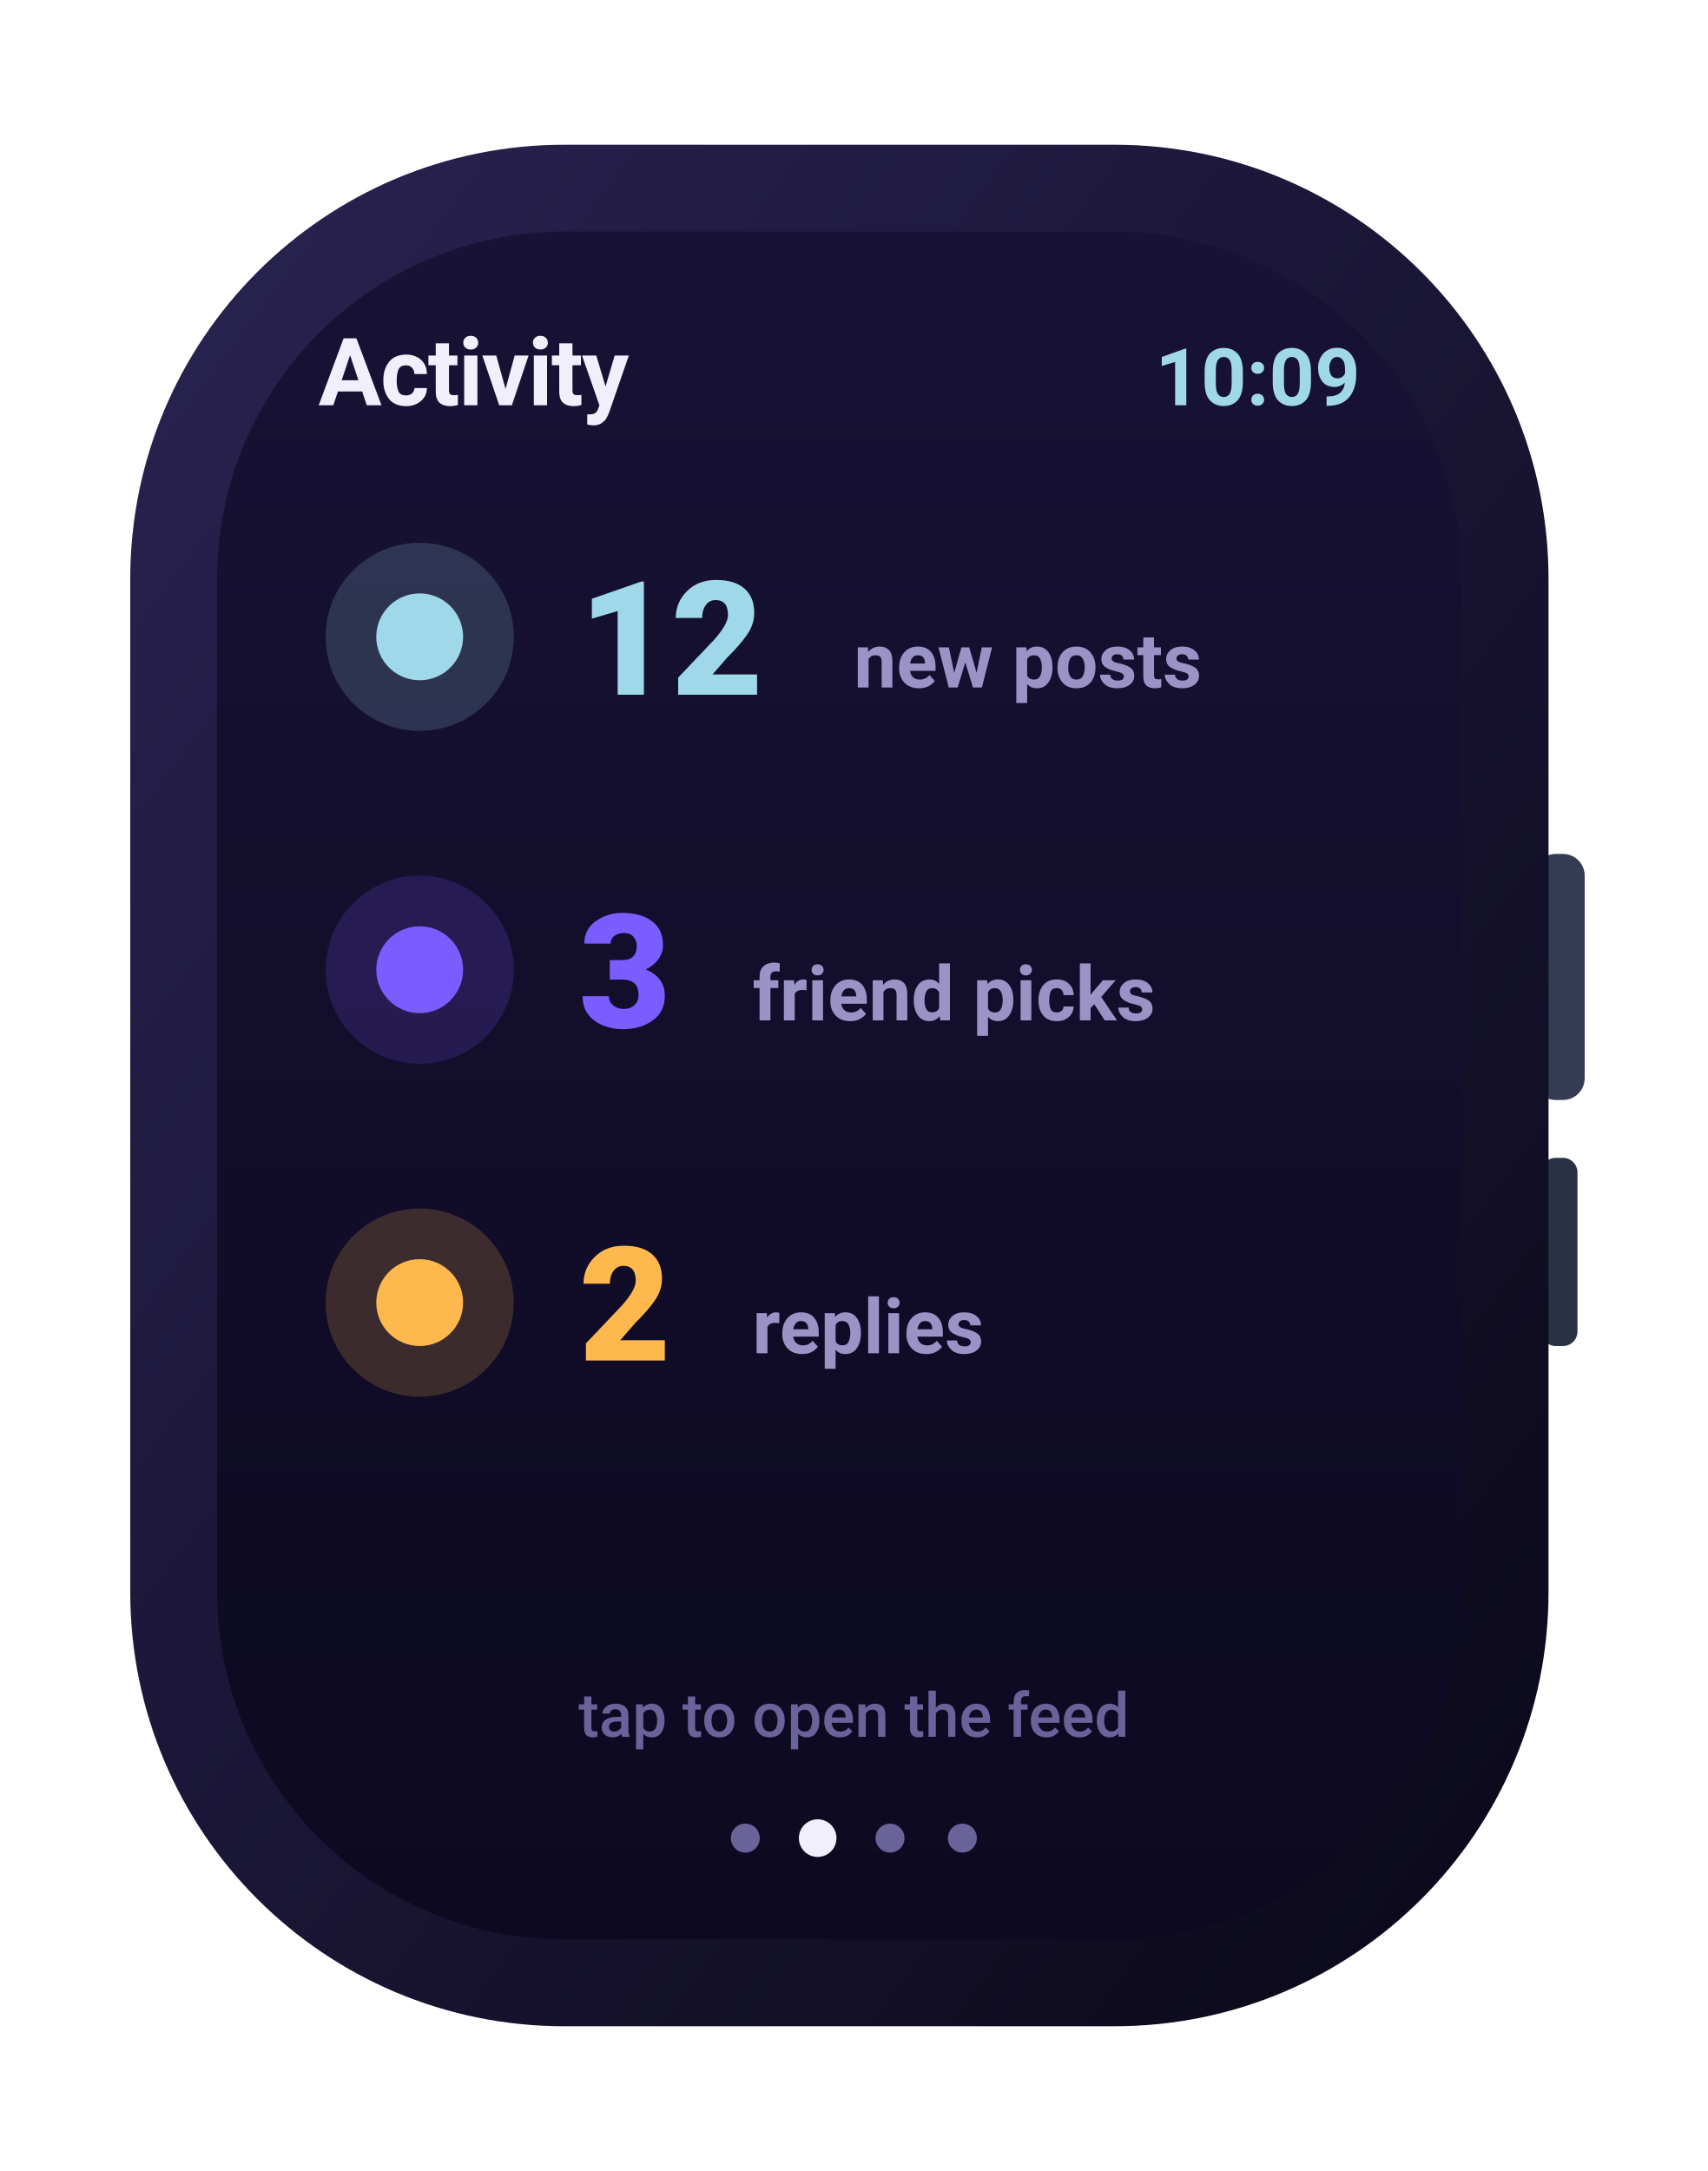
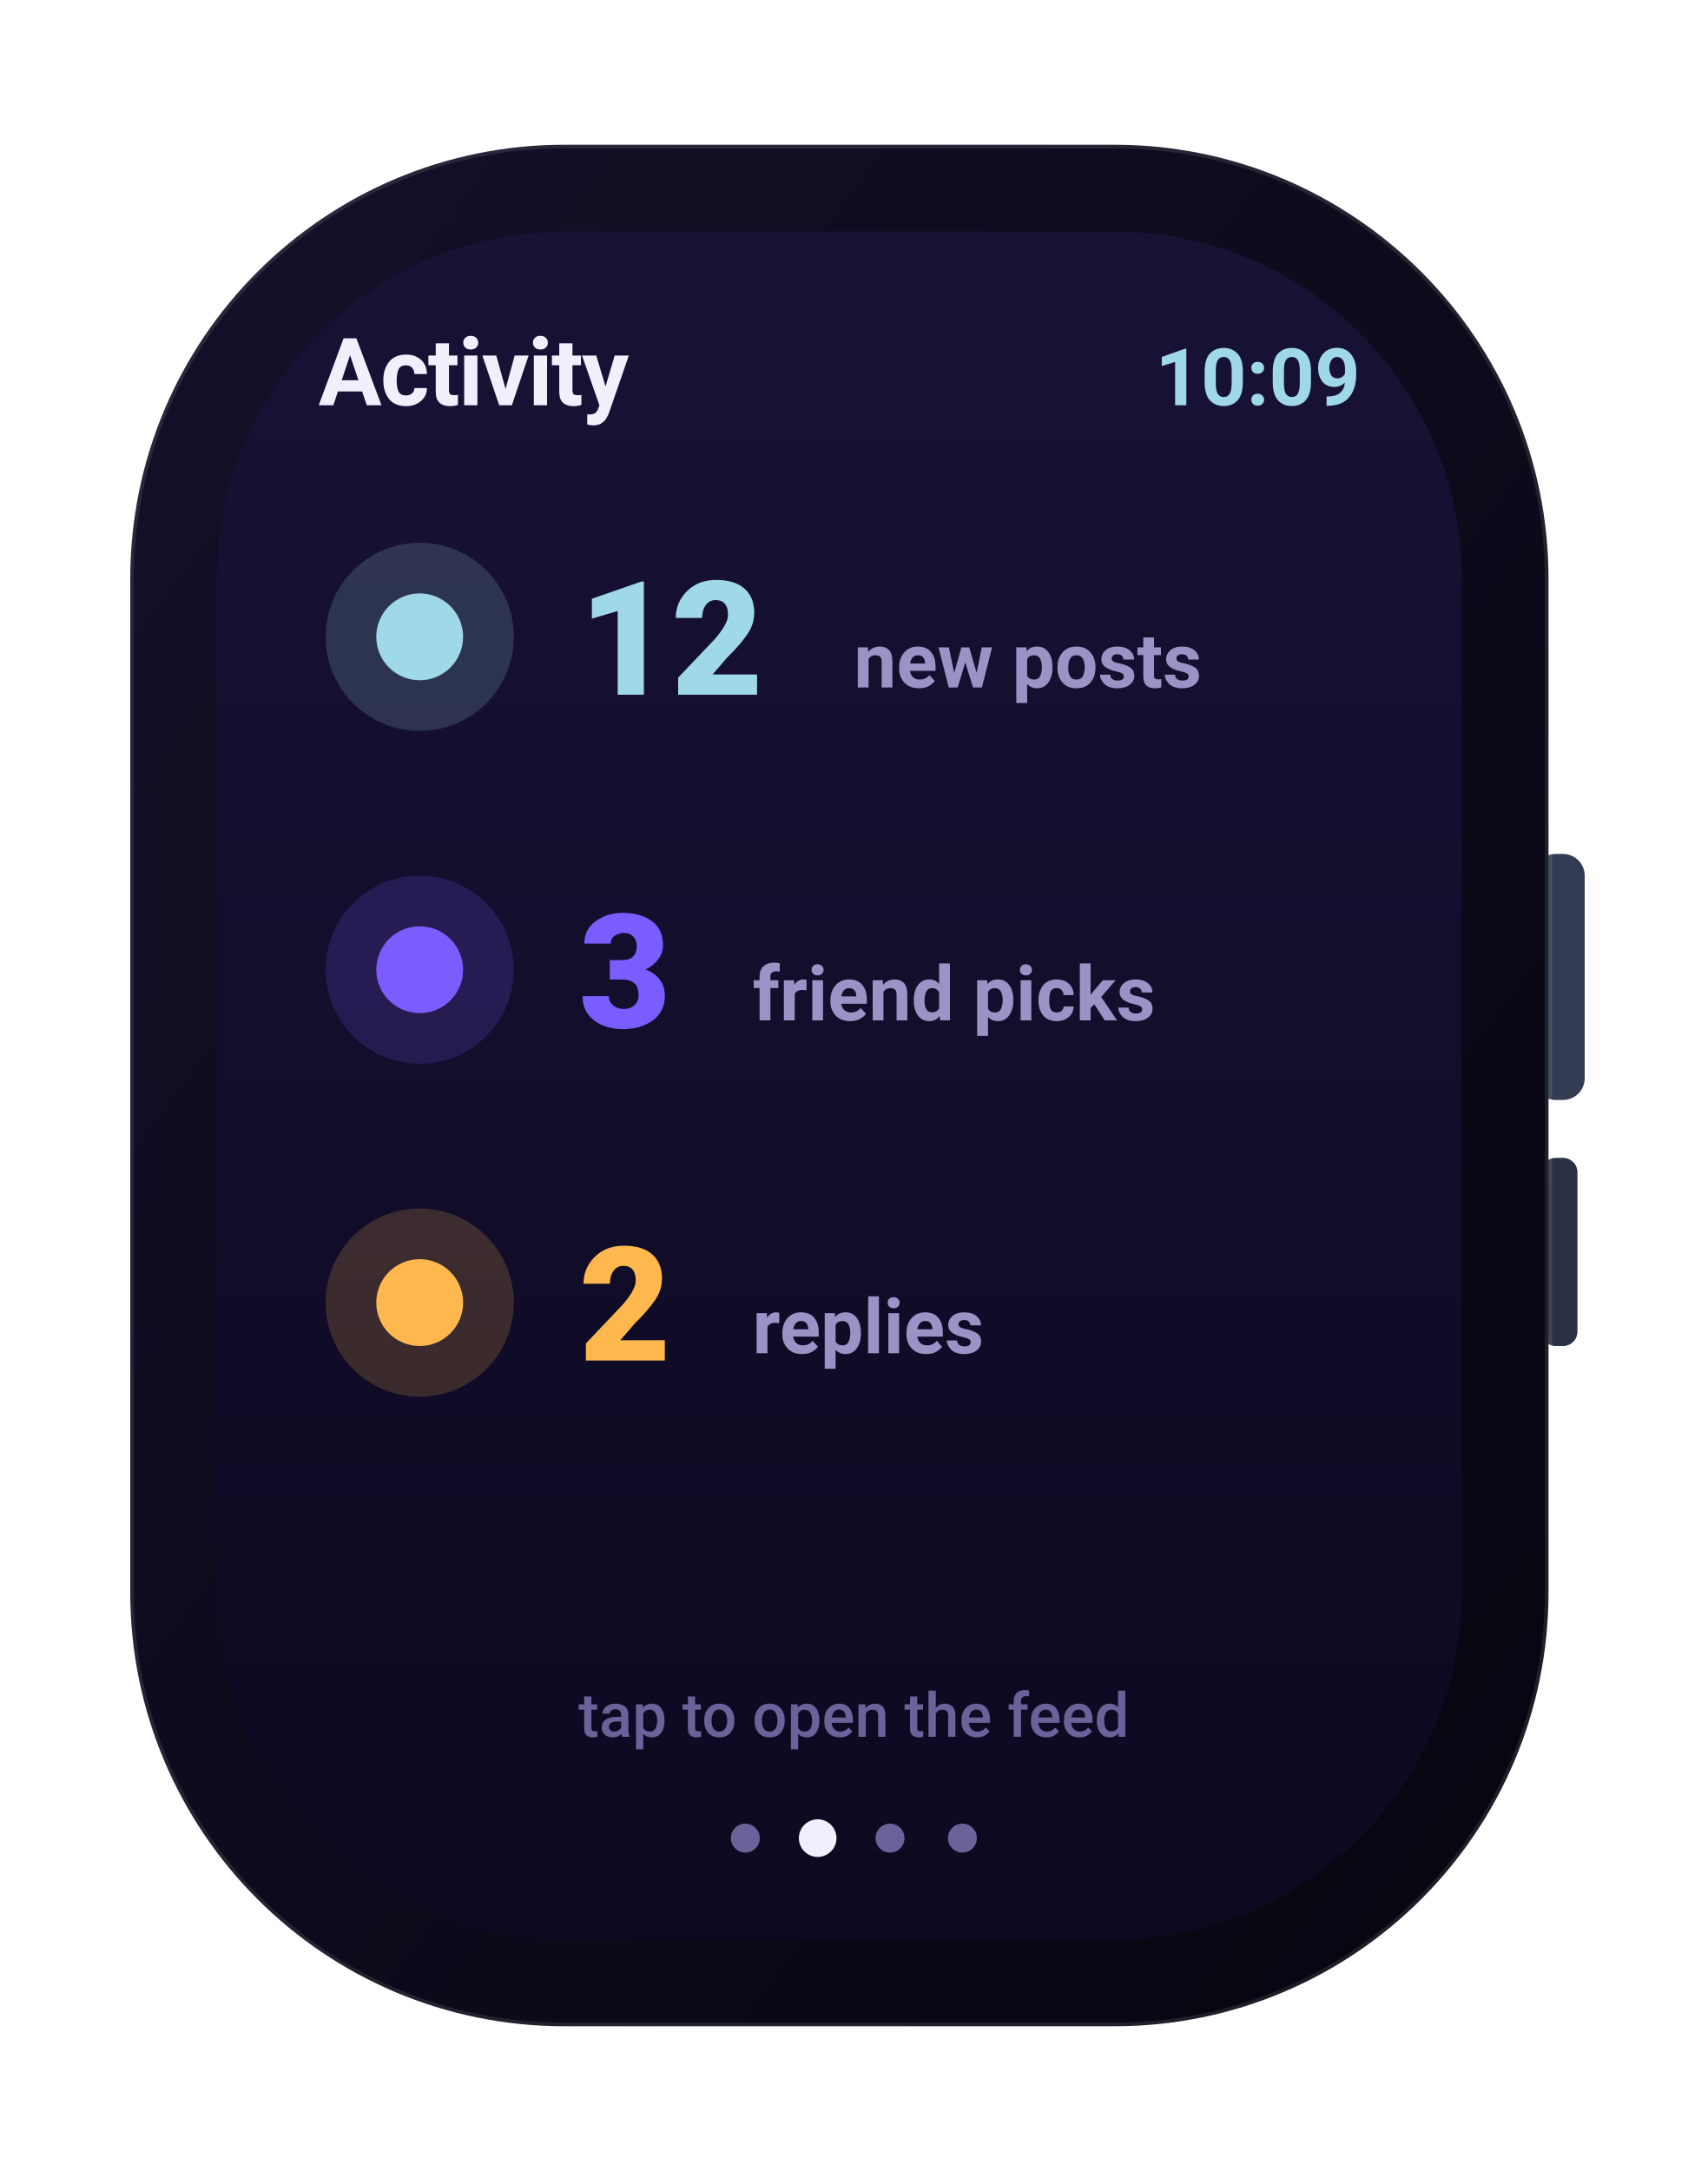
<svg xmlns="http://www.w3.org/2000/svg" width="236" height="300" viewBox="0 0 236 300" role="img" aria-label="Activity watch screen">
  <defs>
    <linearGradient id="gScr" x1="0" y1="0" x2="0" y2="1">
      <stop offset="0" stop-color="#181235" />
      <stop offset="1" stop-color="#0c0920" />
    </linearGradient>
    <linearGradient id="gFrame" x1="0" y1="0" x2="1" y2="1">
-       <stop offset="0" stop-color="#2a2352" />
-       <stop offset="1" stop-color="#0a0818" />
+       <stop offset="0" stop-color="#141029" />
+       <stop offset="1" stop-color="#07050f" />
    </linearGradient>
    <linearGradient id="gCard" x1="0" y1="0" x2="0" y2="1">
      <stop offset="0" stop-color="#201a48" />
      <stop offset="1" stop-color="#181240" />
    </linearGradient>
    <linearGradient id="gBrand" x1="0" y1="0" x2="1" y2="0">
      <stop offset="0" stop-color="#7b5cff" />
      <stop offset="1" stop-color="#9d7bff" />
    </linearGradient>
    <linearGradient id="mV" x1="0" y1="0" x2="1" y2="0">
      <stop offset="0" stop-color="#7b5cff" />
      <stop offset="1" stop-color="#9d7bff" />
    </linearGradient>
    <linearGradient id="mO" x1="0" y1="0" x2="1" y2="0">
      <stop offset="0" stop-color="#f7b731" />
      <stop offset="1" stop-color="#ff7a45" />
    </linearGradient>
    <linearGradient id="mG" x1="0" y1="0" x2="1" y2="0">
      <stop offset="0" stop-color="#2fd27a" />
      <stop offset="1" stop-color="#43e08a" />
    </linearGradient>
    <radialGradient id="orb" cx="34%" cy="30%" r="75%">
      <stop offset="0" stop-color="#c3b0ff" />
      <stop offset="42%" stop-color="#7b5cff" />
      <stop offset="80%" stop-color="#2f6cf0" />
      <stop offset="100%" stop-color="#14204a" />
    </radialGradient>
  </defs>
  <rect x="212.0" y="118.0" width="7.0" height="34.0" rx="3" fill="#333c52" />
  <rect x="213.0" y="160.0" width="5.0" height="26.0" rx="2" fill="#2a3145" />
-   <rect x="18.0" y="20.0" width="196.0" height="260.0" rx="60" fill="url(#gFrame)" />
+   <rect x="18.0" y="20.0" width="196.0" height="260.0" rx="60" fill="url(#gFrame)" stroke="rgba(255,255,255,0.10)" stroke-width="1" />
  <rect x="30.0" y="32.0" width="172.0" height="236.0" rx="48" fill="url(#gScr)" />
  <text x="188.0" y="56.0" font-family="-apple-system,BlinkMacSystemFont,'SF Pro Display','SF Pro Text','Segoe UI',Roboto,system-ui,sans-serif" font-size="11" font-weight="700" fill="#9fd8e8" text-anchor="end">10:09</text>
  <text x="44.0" y="56.0" font-family="-apple-system,BlinkMacSystemFont,'SF Pro Display','SF Pro Text','Segoe UI',Roboto,system-ui,sans-serif" font-size="13" font-weight="700" fill="#f2effc" text-anchor="start" letter-spacing="-0.2">Activity</text>
  <circle cx="58" cy="88" r="13" fill="rgba(159,216,232,0.18)" />
  <circle cx="58" cy="88" r="6" fill="#9fd8e8" />
  <text x="80.0" y="96.0" font-family="-apple-system,BlinkMacSystemFont,'SF Pro Display','SF Pro Text','Segoe UI',Roboto,system-ui,sans-serif" font-size="22" font-weight="800" fill="#9fd8e8" text-anchor="start">12</text>
  <text x="118.0" y="95.0" font-family="-apple-system,BlinkMacSystemFont,'SF Pro Display','SF Pro Text','Segoe UI',Roboto,system-ui,sans-serif" font-size="10.5" font-weight="600" fill="#9a93c6" text-anchor="start">new posts</text>
  <circle cx="58" cy="134" r="13" fill="rgba(123,92,255,0.18)" />
  <circle cx="58" cy="134" r="6" fill="#7b5cff" />
  <text x="80.0" y="142.0" font-family="-apple-system,BlinkMacSystemFont,'SF Pro Display','SF Pro Text','Segoe UI',Roboto,system-ui,sans-serif" font-size="22" font-weight="800" fill="#7b5cff" text-anchor="start">3</text>
  <text x="104.0" y="141.0" font-family="-apple-system,BlinkMacSystemFont,'SF Pro Display','SF Pro Text','Segoe UI',Roboto,system-ui,sans-serif" font-size="10.5" font-weight="600" fill="#9a93c6" text-anchor="start">friend picks</text>
  <circle cx="58" cy="180" r="13" fill="rgba(255,184,77,0.18)" />
  <circle cx="58" cy="180" r="6" fill="#ffb84d" />
  <text x="80.0" y="188.0" font-family="-apple-system,BlinkMacSystemFont,'SF Pro Display','SF Pro Text','Segoe UI',Roboto,system-ui,sans-serif" font-size="22" font-weight="800" fill="#ffb84d" text-anchor="start">2</text>
  <text x="104.0" y="187.0" font-family="-apple-system,BlinkMacSystemFont,'SF Pro Display','SF Pro Text','Segoe UI',Roboto,system-ui,sans-serif" font-size="10.5" font-weight="600" fill="#9a93c6" text-anchor="start">replies</text>
  <text x="118.0" y="240.0" font-family="-apple-system,BlinkMacSystemFont,'SF Pro Display','SF Pro Text','Segoe UI',Roboto,system-ui,sans-serif" font-size="8.5" font-weight="500" fill="#6a6399" text-anchor="middle">tap to open the feed</text>
  <circle cx="103.0" cy="254" r="2" fill="#6a6399" />
  <circle cx="113.0" cy="254" r="2.6" fill="#f2effc" />
  <circle cx="123.0" cy="254" r="2" fill="#6a6399" />
  <circle cx="133.0" cy="254" r="2" fill="#6a6399" />
</svg>
